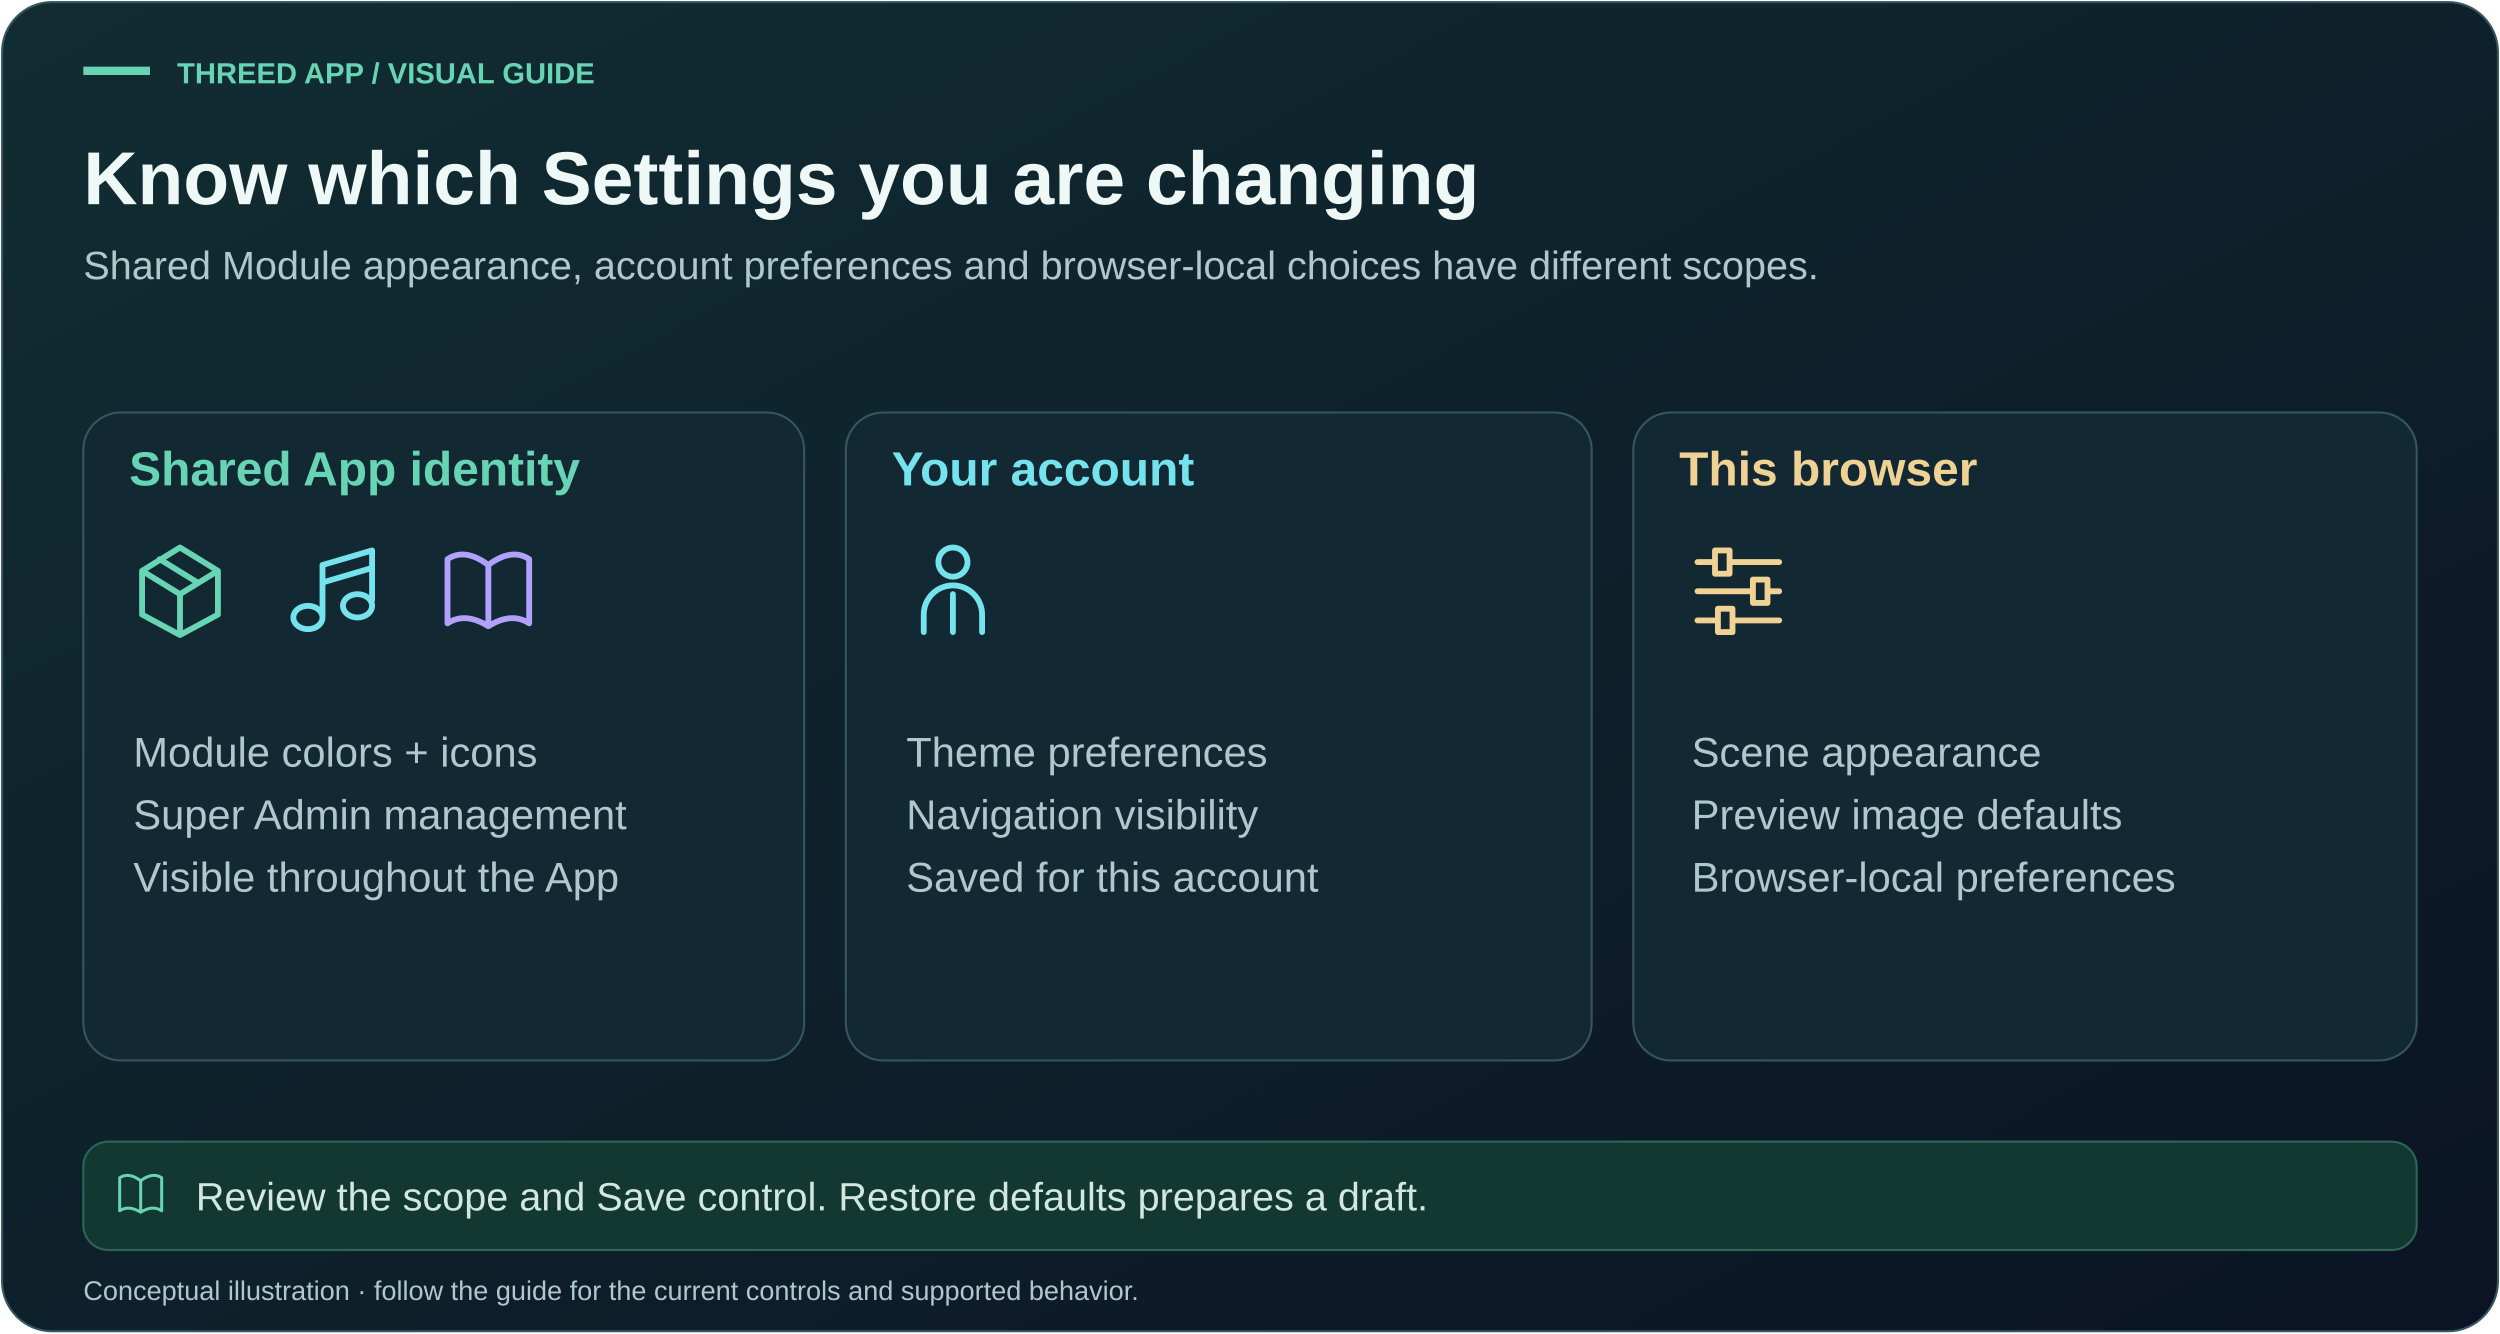
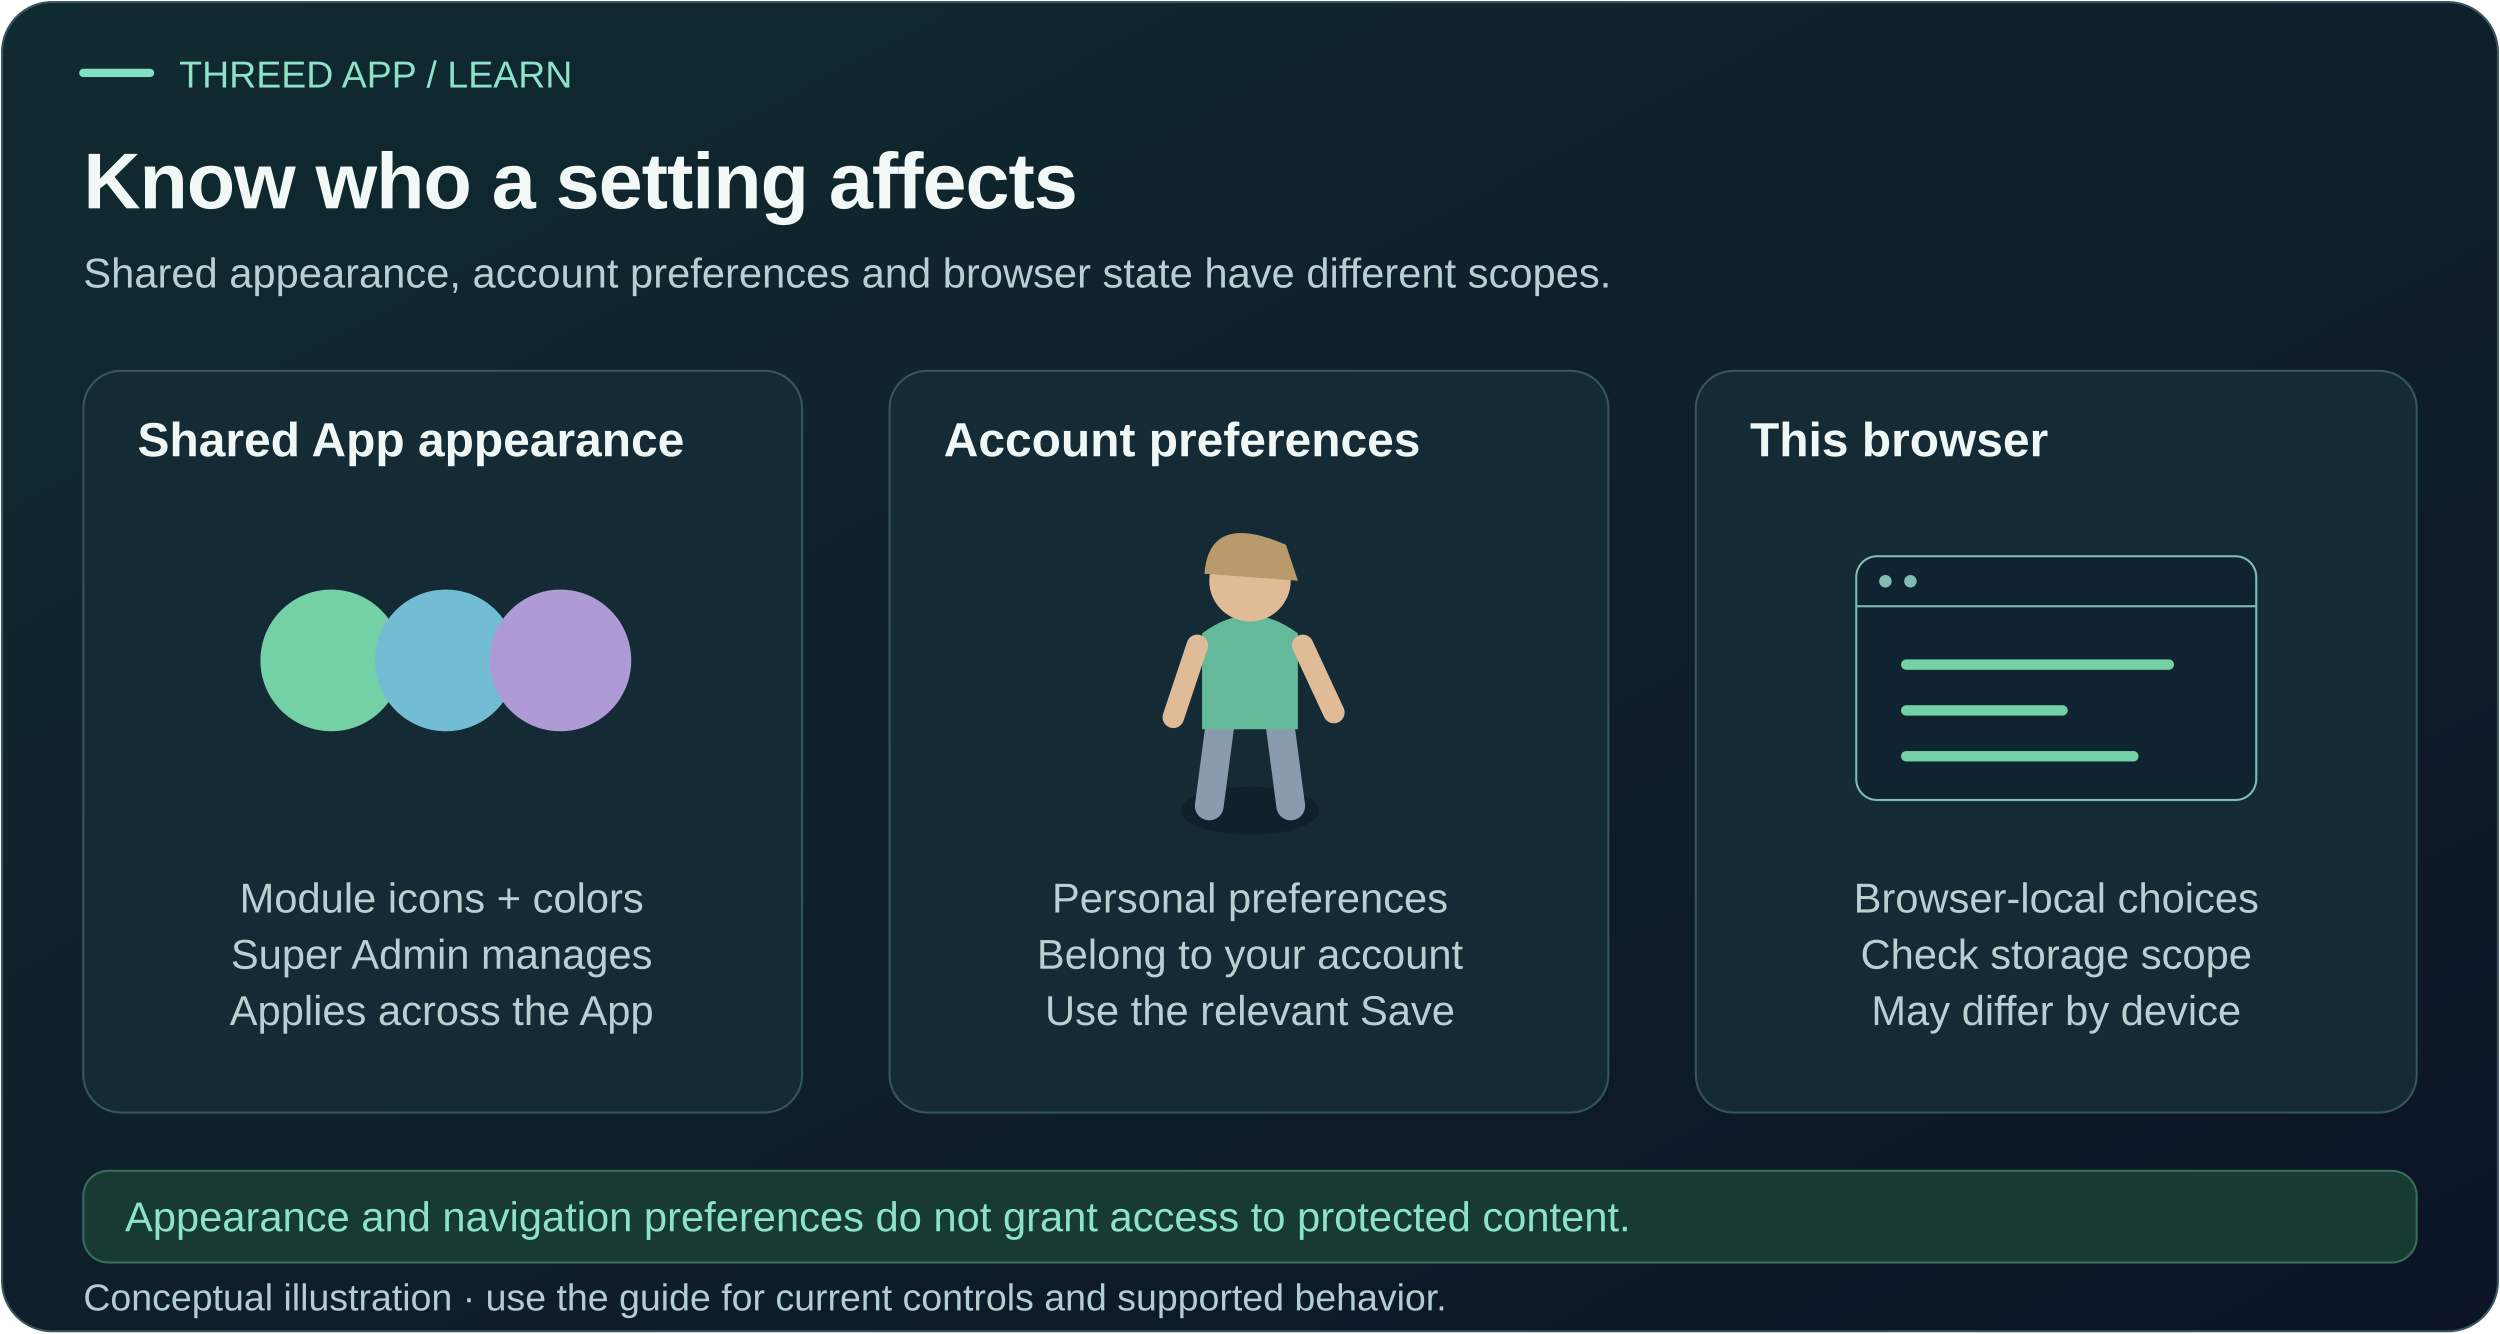
<svg xmlns="http://www.w3.org/2000/svg" width="1200" height="640" viewBox="0 0 1200 640" role="img" aria-labelledby="title description">
  <defs>
-     <linearGradient id="background" x2="1" y2="1">
-       <stop stop-color="#112d32" />
-       <stop offset="1" stop-color="#0b1424" />
+     <linearGradient id="background" x1="0" y1="0" x2="1" y2="1">
+       <stop stop-color="#102b30" />
+       <stop offset="1" stop-color="#0c1425" />
    </linearGradient>
-     <pattern id="grid" width="20" height="20" patternUnits="userSpaceOnUse">
-       <rect width="20" height="20" fill="#102331" />
-       <path d="M20 0H0V20" fill="none" stroke="#244552" stroke-width=".7" />
+     <linearGradient id="project" x1="0" y1="0" x2="0" y2="1">
+       <stop stop-color="#173b3f" />
+       <stop offset="1" stop-color="#11242f" />
+     </linearGradient>
+     <linearGradient id="ground" x1="0" y1="0" x2="1" y2="1">
+       <stop stop-color="#3b8069" />
+       <stop offset="1" stop-color="#205044" />
+     </linearGradient>
+     <pattern id="plan-grid" width="22" height="22" patternUnits="userSpaceOnUse">
+       <path d="M22 0H0V22" fill="none" stroke="#1e3e52" stroke-width="1" />
    </pattern>
+     <pattern id="scene-grid" width="44" height="44" patternUnits="userSpaceOnUse">
+       <path d="M44 0H0V44" fill="none" stroke="#438775" stroke-width="1" opacity=".24" />
+     </pattern>
+     <marker id="arrow" viewBox="0 0 12 12" refX="8" refY="6" markerWidth="7" markerHeight="7" orient="auto-start-reverse">
+       <path d="m3 2 5 4-5 4" fill="none" stroke="#74ddc3" stroke-width="2" stroke-linecap="round" stroke-linejoin="round" />
+     </marker>
+     <g id="tree">
+       <path d="M0 2V38" stroke="#b99569" stroke-width="7" stroke-linecap="round" />
+       <ellipse cx="3" cy="-4" rx="25" ry="29" fill="#68b78b" />
+       <ellipse cx="-9" cy="-12" rx="19" ry="23" fill="#92d39b" />
+       <path d="M0 5V-19M0-2l-10-8M0-8l11-8" fill="none" stroke="#438b65" stroke-width="3" stroke-linecap="round" />
+     </g>
+     <g id="bench">
+       <path d="M-23 7v17m40-22v17" stroke="#99b7b5" stroke-width="5" stroke-linecap="round" />
+       <path d="m-30-3 45-17 16 9-45 18z" fill="#d7af78" />
+       <path d="m-30-3 16 10v7L-30 4z" fill="#9c784e" />
+       <path d="m-27-17 43-16v10l-43 16z" fill="#e4bd88" />
+       <path d="m-25-8-2-17M17-23v-12" fill="none" stroke="#99b7b5" stroke-width="4" />
+     </g>
+     <g id="house">
+       <path d="m-68-4 78 42v76l-78-42z" fill="#d2e4da" />
+       <path d="m10 38 88-47v76l-88 47z" fill="#8fb5ac" />
+       <path d="m-68-4 39-23 39 65z" fill="#e4eee7" />
+       <path d="m-31-29 96-51 45 69-96 51z" fill="#354b60" />
+       <path d="m-76-8 96-51 45-21-96 51z" fill="#547285" />
+       <path d="m-31-29 96-51m-96 51 45 69" fill="none" stroke="#718b99" stroke-width="2" />
+       <path d="m-18 48 18 10v48l-18-10z" fill="#406767" />
+       <path d="m-51 22 23 13v24l-23-13z" fill="#2c686e" stroke="#edf5ed" stroke-width="4" />
+       <path d="m36 39 32-17v28L36 67z" fill="#2c686e" stroke="#dbece2" stroke-width="4" />
+       <path d="m52 30 0 28M36 53l32-17" fill="none" stroke="#dbece2" stroke-width="3" />
+     </g>
+     <g id="plan">
+       <rect x="-139" y="-91" width="278" height="182" rx="8" fill="#102331" stroke="#36576a" />
+       <rect x="-139" y="-91" width="278" height="182" rx="8" fill="url(#plan-grid)" />
+       <path d="M-105-61H105V61H40M-5 61H-105V-61" fill="none" stroke="#d2e7dc" stroke-width="5" />
+       <path d="M-5 61V16a45 45 0 0 1 45 45" fill="none" stroke="#80dfc5" stroke-width="2" />
+       <path d="M30-61H77" stroke="#6ee5ed" stroke-width="7" />
+       <path d="M-105-61H105" stroke="#6ee5ed" stroke-width="3" />
+       <circle cx="-105" cy="-61" r="5" fill="#6ee5ed" />
+       <circle cx="105" cy="-61" r="5" fill="#6ee5ed" />
+     </g>
+     <g id="room">
+       <path d="m-130 40 130-75 130 75-130 75z" fill="#bca47e" stroke="#d2ba95" />
+       <path d="M-130 40V-70L0-145V-35z" fill="#d0e5dc" />
+       <path d="M0-145 130-70V40L0-35z" fill="#8eb5a9" />
+       <path d="m-100-59 59-34v53l-59 34z" fill="#24666b" stroke="#edf8f0" stroke-width="5" />
+       <path d="m-70-76 0 54m-30-10 59-34" fill="none" stroke="#edf8f0" stroke-width="3" />
+       <path d="m74-19 35 20v53L74 34z" fill="#315a59" stroke="#e2eee5" stroke-width="4" />
+       <path d="m-130 40 130 75 130-75" fill="none" stroke="#7be3ce" stroke-width="4" />
+     </g>
+     <g id="map">
+       <rect x="-135" y="-83" width="270" height="166" rx="10" fill="#285345" stroke="#6fae87" />
+       <path d="M-124-70h62v58h-62zm179 18h66v65H55zM-109 36h99v32h-99zM38 42h72v29H38z" fill="#406d50" stroke="#74986a" />
+       <path d="M-127 11H127M10-83V83" stroke="#bda67b" stroke-width="15" />
+       <path d="M-127 11H127M10-83V83" stroke="#e0cba4" stroke-width="2" stroke-dasharray="8 8" />
+       <circle cx="-39" cy="-31" r="14" fill="#77d6bc" stroke="#d3f3e5" stroke-width="2" />
+       <path d="m-47-29 8 16 8-16" fill="#77d6bc" />
+     </g>
+     <g id="person">
+       <ellipse cy="61" rx="29" ry="10" fill="#0b1b24" opacity=".6" />
+       <path d="m-12 21-5 38m29-38 5 38" fill="none" stroke="#899cae" stroke-width="12" stroke-linecap="round" />
+       <path d="M-20-13q20-15 40 0v40h-40z" fill="#63b999" />
+       <path d="m-22-8-10 30m54-30 13 28" fill="none" stroke="#dfbb97" stroke-width="9" stroke-linecap="round" />
+       <circle cy="-35" r="17" fill="#dfbb97" />
+       <path d="M-19-38q2-26 34-12l5 15-40-3z" fill="#b89a6b" />
+     </g>
+     <g id="save" fill="none" stroke="#9de5ca" stroke-width="4" stroke-linejoin="round">
+       <path d="M-34-40h50l18 18v62h-68zM-20-40v24H12v-24M-20 40V7h40v33" />
+     </g>
+     <g id="file">
+       <path d="M-32-43h42l22 22v64h-64z" fill="#1b3b46" stroke="#8acdbd" stroke-width="3" />
+       <path d="M10-43v22h22M-18-5h35M-18 9h35M-18 23H6" fill="none" stroke="#8acdbd" stroke-width="3" />
+     </g>
+     <g id="album">
+       <rect x="-68" y="-68" width="136" height="136" rx="8" fill="#264a4d" stroke="#80c4ad" stroke-width="2" />
+       <circle r="53" fill="#0d202a" stroke="#598b83" stroke-width="3" />
+       <circle r="39" fill="none" stroke="#375a60" />
+       <circle r="28" fill="none" stroke="#375a60" />
+       <circle r="18" fill="#d6b16d" />
+       <circle r="5" fill="#18343b" />
+       <path d="m-60-45 21-15m79 113 20-16" stroke="#80dfc5" stroke-width="3" />
+     </g>
+     <g id="lock" fill="none" stroke="#efb6a7" stroke-width="4" stroke-linejoin="round">
+       <rect x="-25" y="-7" width="50" height="42" rx="7" />
+       <path d="M-16-7v-17a16 16 0 0 1 32 0v17M0 8v12" />
+     </g>
+     <style>
+  text { font-family: "Segoe UI", Arial, sans-serif; }
+  .title { fill: #f1f8f5; font-size: 38px; font-weight: 700; letter-spacing: -.5px; }
+  .heading { fill: #eff8f4; font-size: 23px; font-weight: 600; }
+  .body { fill: #b8d0d1; font-size: 20px; }
+  .small { fill: #b3ced0; font-size: 18px; }
+  .accent { fill: #8ce3c8; }
+  .value { fill: #e8f7ee; font-size: 30px; font-weight: 600; }
+ </style>
  </defs>
-   <g font-family="Segoe UI, Arial, sans-serif">
-     <rect x="1" y="1" width="1198" height="638" rx="24" fill="url(#background)" stroke="#355661" />
-     <path d="M40 34L72 34" fill="none" stroke="#67d4b3" stroke-width="4" />
-     <text x="85" y="40" fill="#67d4b3" font-size="14" font-weight="600">THREED APP / VISUAL GUIDE</text>
-     <text x="40" y="98" fill="#eef8f6" font-size="36" font-weight="700">Know which Settings you are changing</text>
-     <text x="40" y="134" fill="#afc8cb" font-size="19" font-weight="400">Shared Module appearance, account preferences and browser-local choices have different scopes.</text>
-     <rect x="40" y="198" width="346" height="311" rx="18" fill="#122832" stroke="#355661" />
-     <text x="62" y="233" fill="#67d4b3" font-size="23" font-weight="600">Shared App identity</text>
-     <g transform="translate(64 260) scale(1.4)">
-       <g fill="none" stroke="#67d4b3" stroke-width="2" stroke-linecap="round" stroke-linejoin="round">
-         <path d="m16 2 13 8v15l-13 7L3 25V10zM3 10l13 8 13-8M16 18v14M9 6l13 8" />
-       </g>
-     </g>
-     <g transform="translate(138 260) scale(1.4)">
-       <g fill="none" stroke="#75e3ed" stroke-width="2" stroke-linecap="round" stroke-linejoin="round">
-         <path d="M12 25V8l17-5v17M12 14l17-5" />
-         <ellipse cx="7" cy="26" rx="5" ry="4" />
-         <ellipse cx="24" cy="22" rx="5" ry="4" />
-       </g>
-     </g>
-     <g transform="translate(212 260) scale(1.4)">
-       <g fill="none" stroke="#b2a0ff" stroke-width="2" stroke-linecap="round" stroke-linejoin="round">
-         <path d="M16 8Q8 2 2 6v22q6-4 14 1 8-5 14-1V6q-6-4-14 2v21" />
-       </g>
-     </g>
-     <text x="64" y="368" fill="#afc8cb" font-size="20" font-weight="400">Module colors + icons</text>
-     <text x="64" y="398" fill="#afc8cb" font-size="20" font-weight="400">Super Admin management</text>
-     <text x="64" y="428" fill="#afc8cb" font-size="20" font-weight="400">Visible throughout the App</text>
-     <rect x="406" y="198" width="358" height="311" rx="18" fill="#122832" stroke="#355661" />
-     <text x="428" y="233" fill="#75e3ed" font-size="23" font-weight="600">Your account</text>
-     <g transform="translate(435 260) scale(1.4)">
-       <g fill="none" stroke="#75e3ed" stroke-width="2" stroke-linecap="round" stroke-linejoin="round">
-         <circle cx="16" cy="7" r="5" />
-         <path d="M6 31v-6a10 10 0 0 1 20 0v6M16 18v13" />
-       </g>
-     </g>
-     <text x="435" y="368" fill="#afc8cb" font-size="20" font-weight="400">Theme preferences</text>
-     <text x="435" y="398" fill="#afc8cb" font-size="20" font-weight="400">Navigation visibility</text>
-     <text x="435" y="428" fill="#afc8cb" font-size="20" font-weight="400">Saved for this account</text>
-     <rect x="784" y="198" width="376" height="311" rx="18" fill="#122832" stroke="#355661" />
-     <text x="806" y="233" fill="#efd294" font-size="23" font-weight="600">This browser</text>
-     <g transform="translate(812 260) scale(1.4)">
-       <g fill="none" stroke="#efd294" stroke-width="2" stroke-linecap="round" stroke-linejoin="round">
-         <path d="M2 7h28M2 17h28M2 27h28" />
-         <rect x="8" y="3" width="5" height="8" fill="#122832" />
-         <rect x="21" y="13" width="5" height="8" fill="#122832" />
-         <rect x="9" y="23" width="5" height="8" fill="#122832" />
-       </g>
-     </g>
-     <text x="812" y="368" fill="#afc8cb" font-size="20" font-weight="400">Scene appearance</text>
-     <text x="812" y="398" fill="#afc8cb" font-size="20" font-weight="400">Preview image defaults</text>
-     <text x="812" y="428" fill="#afc8cb" font-size="20" font-weight="400">Browser-local preferences</text>
-     <rect x="40" y="548" width="1120" height="52" rx="12" fill="#123831" stroke="#2d6557" />
-     <g transform="translate(56 561) scale(0.72)">
-       <g fill="none" stroke="#67d4b3" stroke-width="2" stroke-linecap="round" stroke-linejoin="round">
-         <path d="M16 8Q8 2 2 6v22q6-4 14 1 8-5 14-1V6q-6-4-14 2v21" />
-       </g>
-     </g>
-     <text x="94" y="581" fill="#d2e8df" font-size="19" font-weight="400">Review the scope and Save control. Restore defaults prepares a draft.</text>
-     <text x="40" y="624" fill="#afc8cb" font-size="13" font-weight="400">Conceptual illustration · follow the guide for the current controls and supported behavior.</text>
+   <rect x="1" y="1" width="1198" height="638" rx="24" fill="url(#background)" stroke="#36555e" />
+   <path d="M40 35h32" stroke="#80dfc5" stroke-width="4" stroke-linecap="round" />
+   <text x="86" y="42" class="small accent" text-anchor="start">THREED APP / LEARN</text>
+   <text x="40" y="100" class="title" text-anchor="start">Know who a setting affects</text>
+   <text x="40" y="138" class="body" text-anchor="start">Shared appearance, account preferences and browser state have different scopes.</text>
+   <rect x="40" y="178" width="345" height="356" rx="18" fill="#142a35" stroke="#36555e" />
+   <rect x="427" y="178" width="345" height="356" rx="18" fill="#142a35" stroke="#36555e" />
+   <rect x="814" y="178" width="346" height="356" rx="18" fill="#142a35" stroke="#36555e" />
+   <text x="66" y="219" class="heading" text-anchor="start">Shared App appearance</text>
+   <text x="453" y="219" class="heading" text-anchor="start">Account preferences</text>
+   <text x="840" y="219" class="heading" text-anchor="start">This browser</text>
+   <circle cx="159" cy="317" r="34" fill="#74d0a5" />
+   <circle cx="214" cy="317" r="34" fill="#72bdd4" />
+   <circle cx="269" cy="317" r="34" fill="#ae9bd5" />
+   <g transform="translate(600 319) scale(1.15)">
+     <use href="#person" />
  </g>
+   <rect x="891" y="267" width="192" height="117" rx="10" fill="#102331" stroke="#80bcb2" />
+   <path d="M891 291h192" stroke="#80bcb2" />
+   <circle cx="905" cy="279" r="3" fill="#80bcb2" />
+   <circle cx="917" cy="279" r="3" fill="#80bcb2" />
+   <path d="M915 319h126m-126 22h75m-75 22h109" stroke="#74d0a5" stroke-width="5" stroke-linecap="round" />
+   <text x="212" y="438" class="body" text-anchor="middle">Module icons + colors</text>
+   <text x="212" y="465" class="body" text-anchor="middle">Super Admin manages</text>
+   <text x="212" y="492" class="body" text-anchor="middle">Applies across the App</text>
+   <text x="600" y="438" class="body" text-anchor="middle">Personal preferences</text>
+   <text x="600" y="465" class="body" text-anchor="middle">Belong to your account</text>
+   <text x="600" y="492" class="body" text-anchor="middle">Use the relevant Save</text>
+   <text x="987" y="438" class="body" text-anchor="middle">Browser-local choices</text>
+   <text x="987" y="465" class="body" text-anchor="middle">Check storage scope</text>
+   <text x="987" y="492" class="body" text-anchor="middle">May differ by device</text>
+   <rect x="40" y="562" width="1120" height="44" rx="12" fill="#173b32" stroke="#396c59" />
+   <text x="60" y="591" class="body accent" text-anchor="start">Appearance and navigation preferences do not grant access to protected content.</text>
+   <text x="40" y="629" class="small" text-anchor="start">Conceptual illustration · use the guide for current controls and supported behavior.</text>
</svg>
